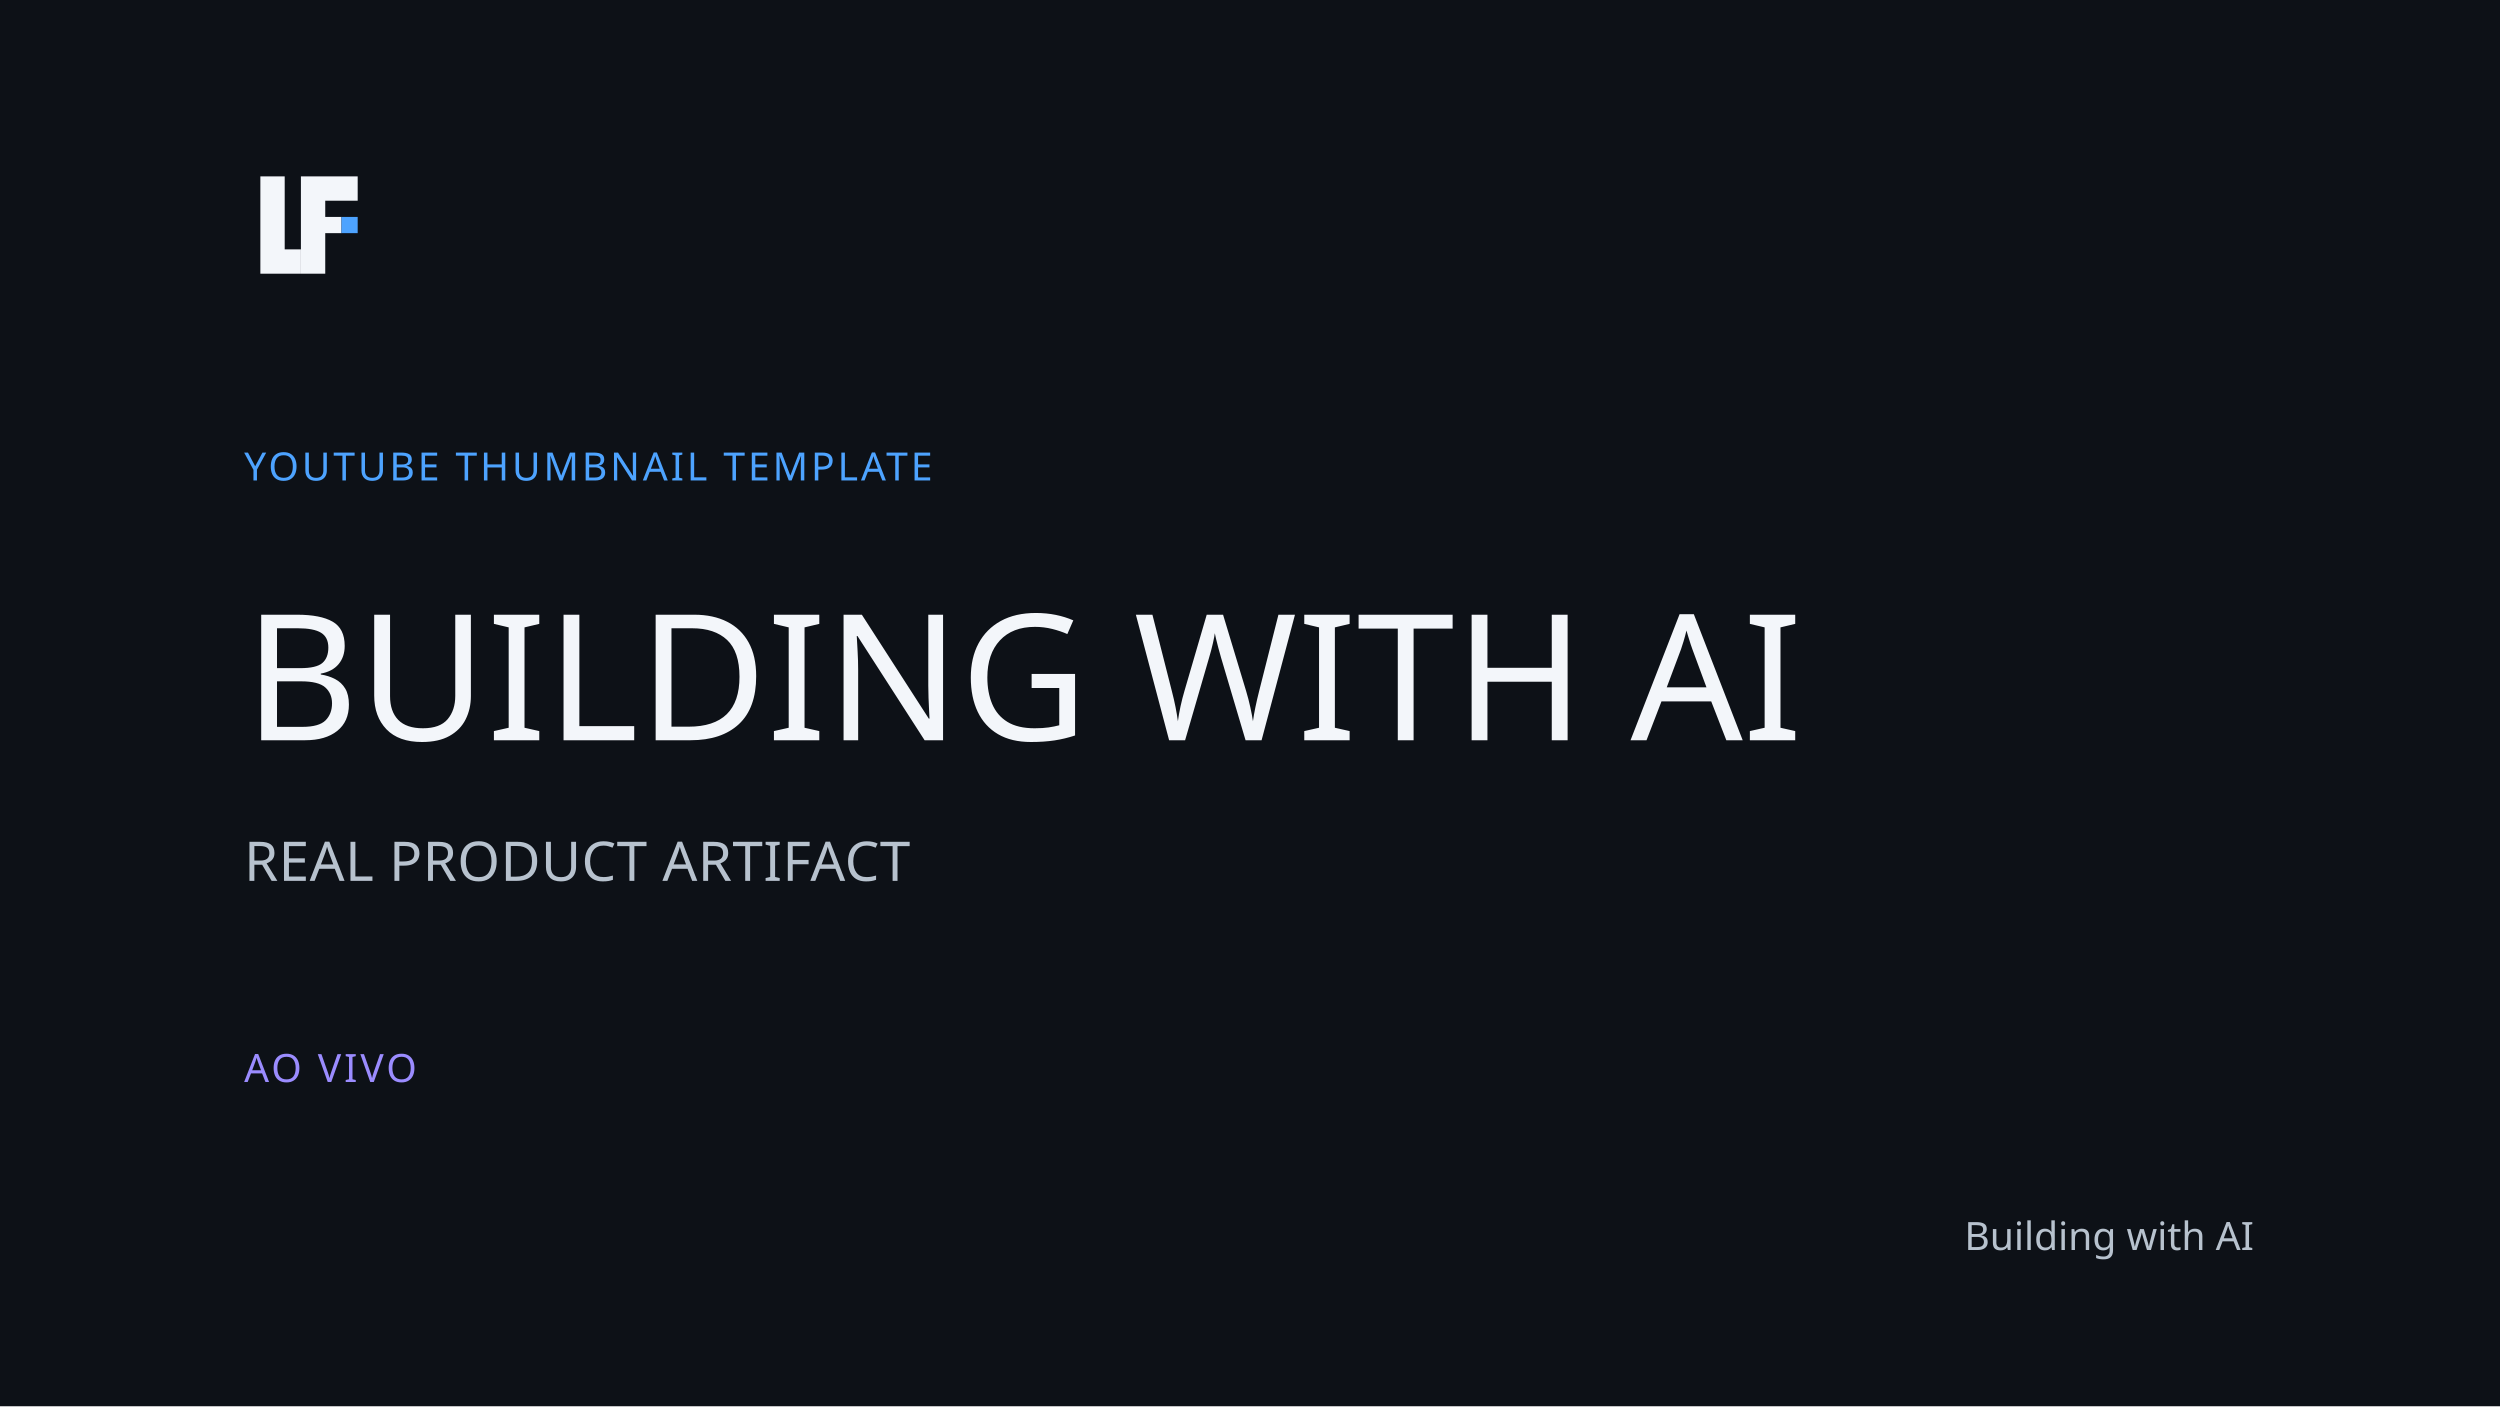
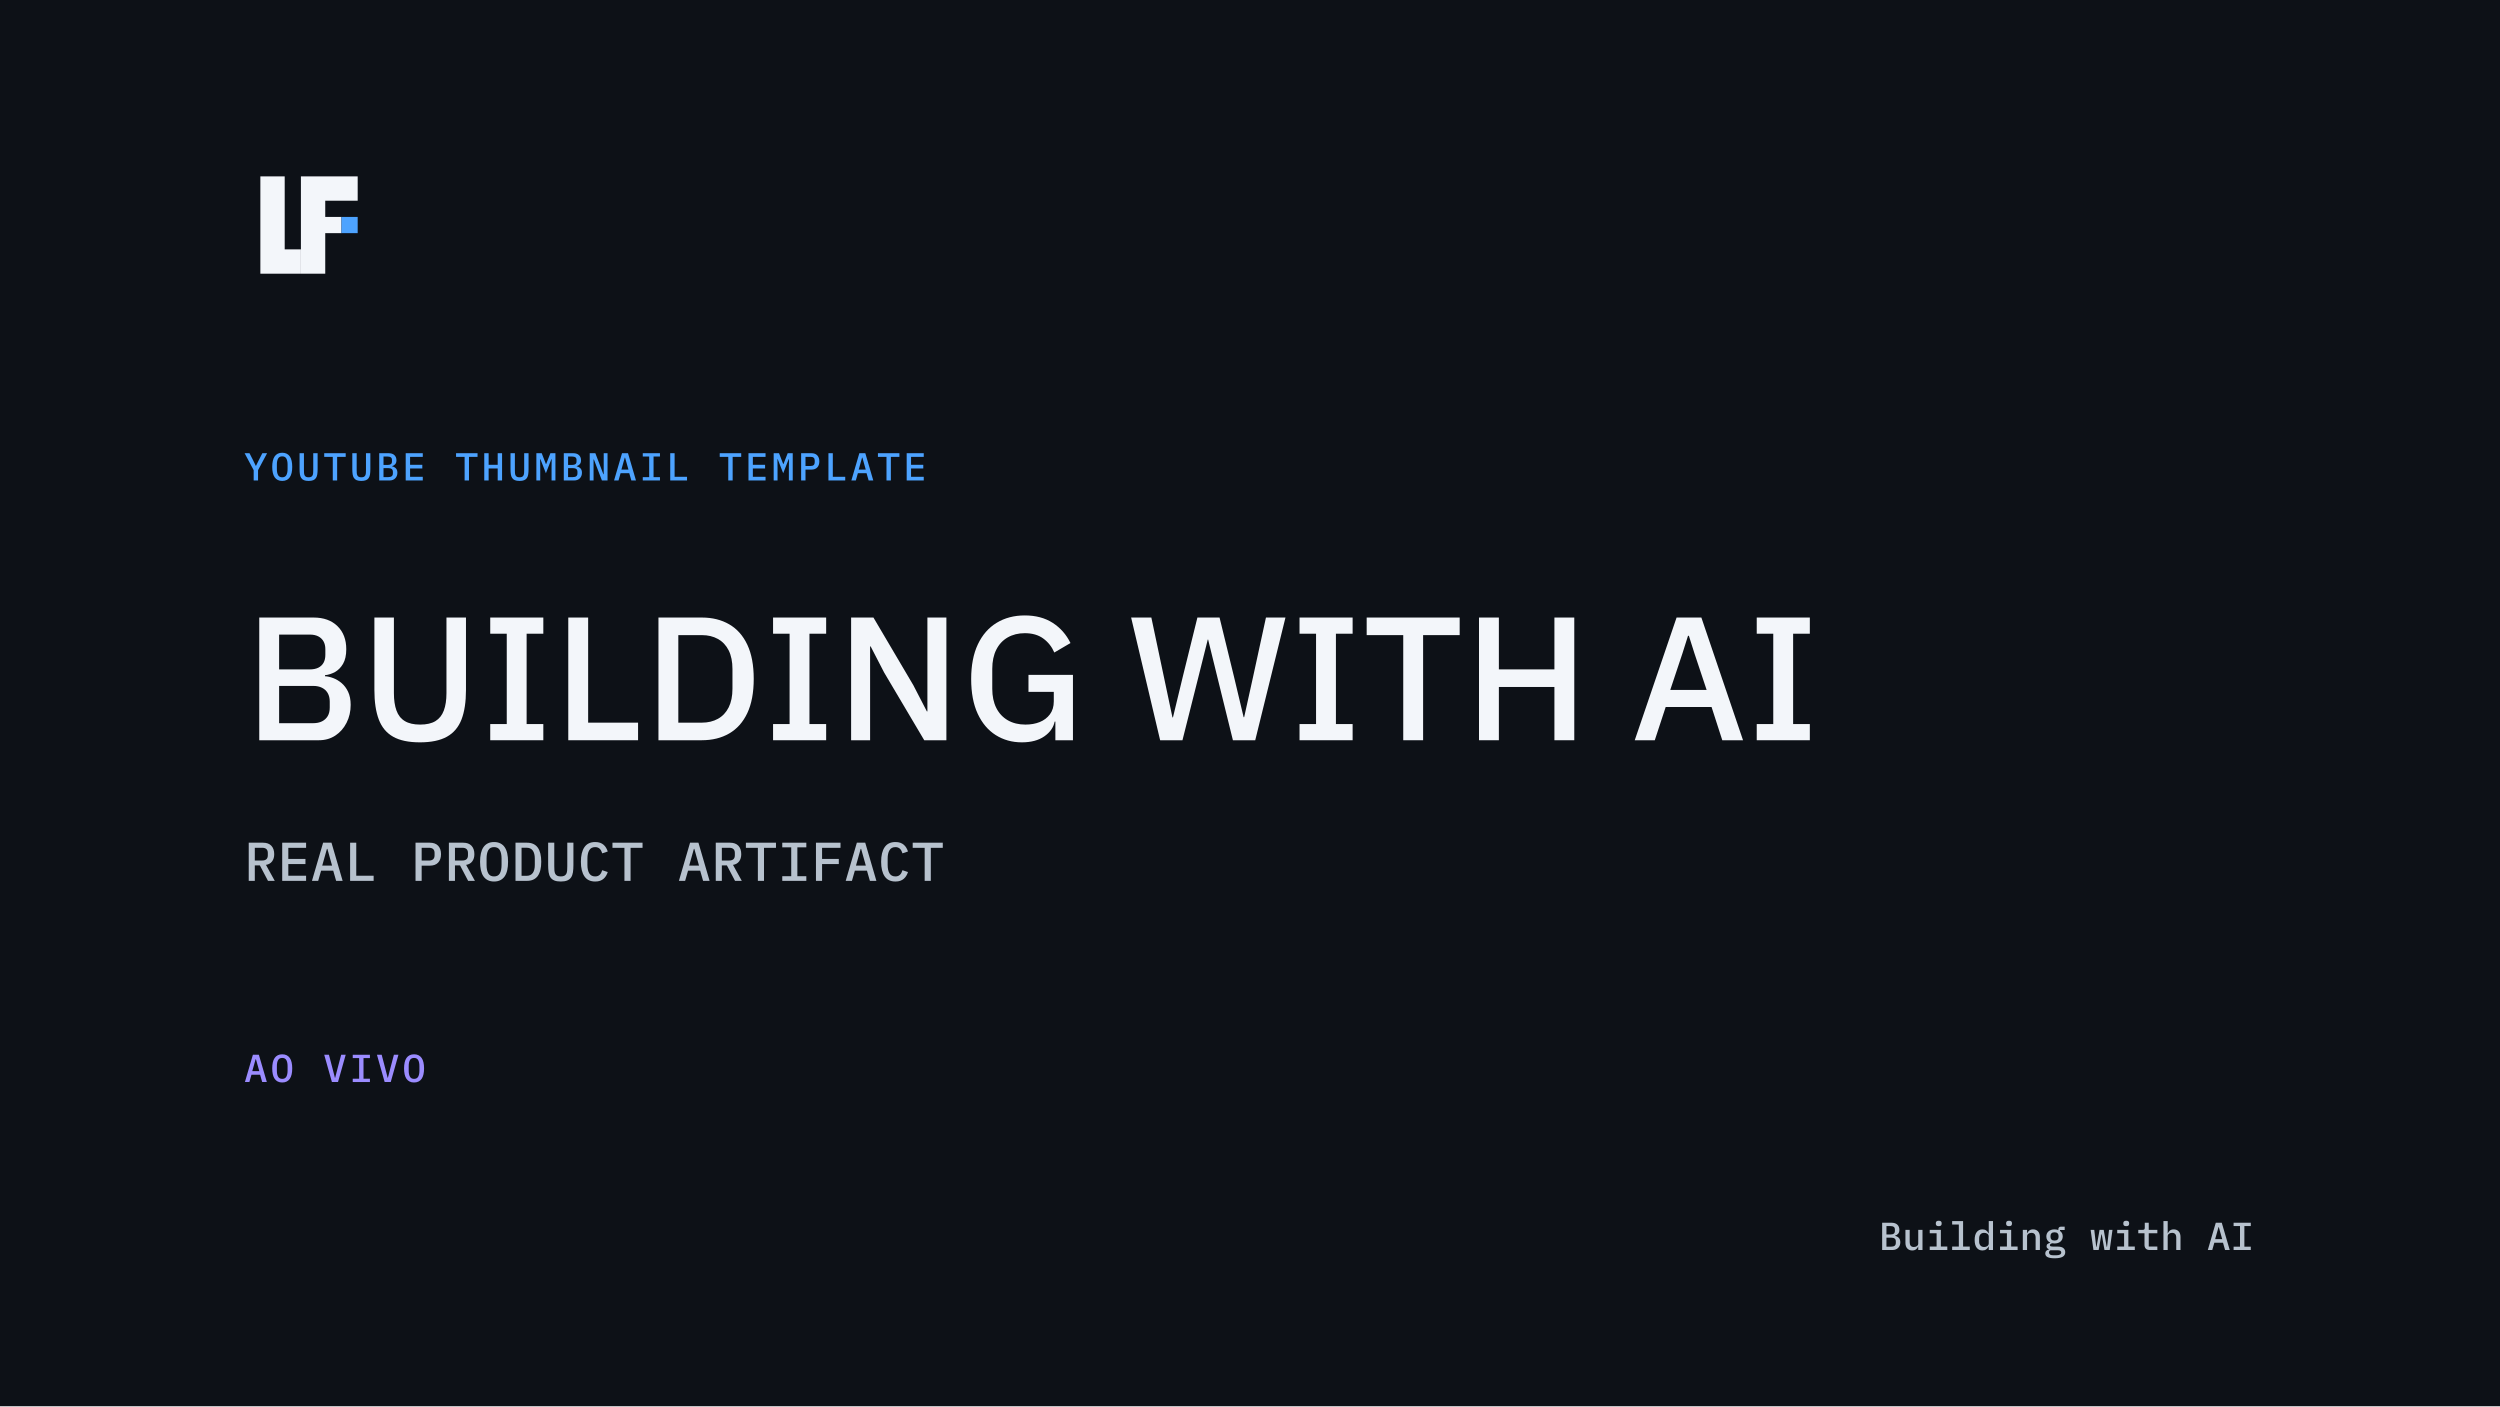
<svg xmlns="http://www.w3.org/2000/svg" viewBox="0 0 1280 720" width="1280" height="720" role="img" aria-labelledby="title">
  <rect width="1280" height="720" fill="#0D1117" />
  <g data-signature-variant="primary-symbol" transform="translate(116.7 73.7) scale(1.038)">
    <g data-mark="constructed-lf" transform="translate(8 8) scale(1)">
      <path d="M8 8H20V44H28V56H8Z" fill="#F3F6FA" />
      <path d="M28 8H56V20H40V28H48V36H40V56H28Z" fill="#F3F6FA" />
      <rect x="48" y="28" width="8" height="8" fill="#4DA3FF" />
    </g>
  </g>
-   <text x="125" y="246" fill="#4DA3FF" font-family="IBM Plex Mono" font-size="20px" font-weight="500" text-anchor="start" letter-spacing="0.075em">YOUTUBE THUMBNAIL TEMPLATE</text>
-   <text x="125" y="379" fill="#F3F6FA" font-family="IBM Plex Sans" font-size="90px" font-weight="500" text-anchor="start" letter-spacing="0em">BUILDING WITH AI</text>
-   <text x="125" y="451" fill="#B7C2CE" font-family="IBM Plex Mono" font-size="28px" font-weight="500" text-anchor="start" letter-spacing="0.01em">REAL PRODUCT ARTIFACT</text>
-   <text x="125" y="554" fill="#9B8CFF" font-family="IBM Plex Mono" font-size="20px" font-weight="500" text-anchor="start" letter-spacing="0.075em">AO VIVO</text>
-   <text x="1154" y="640" fill="#B7C2CE" font-family="IBM Plex Mono" font-size="20px" font-weight="500" text-anchor="end" letter-spacing="0em">Building with AI</text>
+   <path d="M129.88 246L129.88 240.74L125.24 232.04L127.74 232.04L129.52 235.52L130.96 238.5L131.08 238.5L132.54 235.52L134.32 232.04L136.76 232.04L132.12 240.74L132.12 246Z" fill="#4DA3FF" />
+   <path d="M144.5 246.24Q143.18 246.24 142.21 245.75Q141.24 245.26 140.61 244.34Q139.98 243.42 139.68 242.08Q139.38 240.74 139.38 239.02Q139.38 237.32 139.68 235.97Q139.98 234.62 140.61 233.7Q141.24 232.78 142.21 232.29Q143.18 231.8 144.5 231.8Q145.82 231.8 146.79 232.29Q147.76 232.78 148.39 233.7Q149.02 234.62 149.32 235.97Q149.62 237.32 149.62 239.02Q149.62 240.74 149.32 242.08Q149.02 243.42 148.39 244.34Q147.76 245.26 146.79 245.75Q145.82 246.24 144.5 246.24ZM144.5 244.38Q146 244.38 146.62 243.25Q147.24 242.12 147.24 240.18L147.24 237.84Q147.24 235.92 146.62 234.79Q146 233.66 144.5 233.66Q143 233.66 142.38 234.79Q141.76 235.92 141.76 237.84L141.76 240.2Q141.76 242.12 142.38 243.25Q143 244.38 144.5 244.38Z" fill="#4DA3FF" />
+   <path d="M155.62 232.04L155.62 240.62Q155.62 241.48 155.67 242.18Q155.72 242.88 155.96 243.37Q156.2 243.86 156.68 244.12Q157.16 244.38 158 244.38Q158.84 244.38 159.32 244.12Q159.8 243.86 160.04 243.37Q160.28 242.88 160.33 242.18Q160.38 241.48 160.38 240.62L160.38 232.04L162.62 232.04L162.62 240.22Q162.62 241.72 162.45 242.85Q162.28 243.98 161.78 244.73Q161.28 245.48 160.37 245.86Q159.46 246.24 158 246.24Q156.54 246.24 155.63 245.86Q154.72 245.48 154.22 244.73Q153.72 243.98 153.55 242.85Q153.38 241.72 153.38 240.22L153.38 232.04Z" fill="#4DA3FF" />
+   <path d="M172.62 233.92L172.62 246L170.38 246L170.38 233.92L166 233.92L166 232.04L177 232.04L177 233.92Z" fill="#4DA3FF" />
+   <path d="M182.62 232.04L182.62 240.62Q182.62 241.48 182.67 242.18Q182.72 242.88 182.96 243.37Q183.2 243.86 183.68 244.12Q184.16 244.38 185 244.38Q185.84 244.38 186.32 244.12Q186.8 243.86 187.04 243.37Q187.28 242.88 187.33 242.18Q187.38 241.48 187.38 240.62L187.38 232.04L189.62 232.04L189.62 240.22Q189.62 241.72 189.45 242.85Q189.28 243.98 188.78 244.73Q188.28 245.48 187.37 245.86Q186.46 246.24 185 246.24Q183.54 246.24 182.63 245.86Q181.72 245.48 181.22 244.73Q180.72 243.98 180.55 242.85Q180.38 241.72 180.38 240.22L180.38 232.04Z" fill="#4DA3FF" />
+   <path d="M194.16 232.04L198.98 232.04Q200.88 232.04 201.93 233.02Q202.98 234 202.98 235.7Q202.98 236.92 202.38 237.64Q201.78 238.36 200.76 238.66L200.76 238.76Q201.98 239.04 202.72 239.83Q203.46 240.62 203.46 242.06Q203.46 242.92 203.18 243.64Q202.9 244.36 202.38 244.89Q201.86 245.42 201.13 245.71Q200.4 246 199.52 246L194.16 246ZM198.84 244.28Q199.96 244.28 200.56 243.82Q201.16 243.36 201.16 242.34L201.16 241.62Q201.16 240.6 200.56 240.14Q199.96 239.68 198.84 239.68L196.36 239.68L196.36 244.28ZM198.52 238.04Q199.58 238.04 200.13 237.63Q200.68 237.22 200.68 236.26L200.68 235.54Q200.68 234.58 200.13 234.17Q199.58 233.76 198.52 233.76L196.36 233.76L196.36 238.04Z" fill="#4DA3FF" />
+   <path d="M207.72 246L207.72 232.04L216.46 232.04L216.46 233.92L209.96 233.92L209.96 237.98L216.22 237.98L216.22 239.86L209.96 239.86L209.96 244.12L216.46 244.12L216.46 246Z" fill="#4DA3FF" />
+   <path d="M240.12 233.92L240.12 246L237.88 246L237.88 233.92L233.5 233.92L233.5 232.04L244.5 232.04L244.5 233.92Z" fill="#4DA3FF" />
+   <path d="M254.82 239.86L250.18 239.86L250.18 246L247.94 246L247.94 232.04L250.18 232.04L250.18 237.98L254.82 237.98L254.82 232.04L257.06 232.04L257.06 246L254.82 246Z" fill="#4DA3FF" />
+   <path d="M263.62 232.04L263.62 240.62Q263.62 241.48 263.67 242.18Q263.72 242.88 263.96 243.37Q264.2 243.86 264.68 244.12Q265.16 244.38 266 244.38Q266.84 244.38 267.32 244.12Q267.8 243.86 268.04 243.37Q268.28 242.88 268.33 242.18Q268.38 241.48 268.38 240.62L268.38 232.04L270.62 232.04L270.62 240.22Q270.62 241.72 270.45 242.85Q270.28 243.98 269.78 244.73Q269.28 245.48 268.37 245.86Q267.46 246.24 266 246.24Q264.54 246.24 263.63 245.86Q262.72 245.48 262.22 244.73Q261.72 243.98 261.55 242.85Q261.38 241.72 261.38 240.22L261.38 232.04Z" fill="#4DA3FF" />
+   <path d="M282.4 239.32L282.46 235.12L282.3 235.12L279.5 242.3L276.7 235.12L276.54 235.12L276.6 239.32L276.6 246L274.62 246L274.62 232.04L277.36 232.04L279.5 237.58L279.64 237.58L281.8 232.04L284.38 232.04L284.38 246L282.4 246Z" fill="#4DA3FF" />
+   <path d="M288.66 232.04L293.48 232.04Q295.38 232.04 296.43 233.02Q297.48 234 297.48 235.7Q297.48 236.92 296.88 237.64Q296.28 238.36 295.26 238.66L295.26 238.76Q296.48 239.04 297.22 239.83Q297.96 240.62 297.96 242.06Q297.96 242.92 297.68 243.64Q297.4 244.36 296.88 244.89Q296.36 245.42 295.63 245.71Q294.9 246 294.02 246L288.66 246ZM293.34 244.28Q294.46 244.28 295.06 243.82Q295.66 243.36 295.66 242.34L295.66 241.62Q295.66 240.6 295.06 240.14Q294.46 239.68 293.34 239.68L290.86 239.68L290.86 244.28ZM293.02 238.04Q294.08 238.04 294.63 237.63Q295.18 237.22 295.18 236.26L295.18 235.54Q295.18 234.58 294.63 234.17Q294.08 233.76 293.02 233.76L290.86 233.76L290.86 238.04Z" fill="#4DA3FF" />
+   <path d="M304.08 235.26L303.9 235.26L303.9 246L301.94 246L301.94 232.04L304.82 232.04L308.92 242.78L309.1 242.78L309.1 232.04L311.06 232.04L311.06 246L308.18 246Z" fill="#4DA3FF" />
+   <path d="M323.24 246L322.18 242.28L317.74 242.28L316.68 246L314.4 246L318.48 232.04L321.54 232.04L325.62 246ZM320.04 234.3L319.88 234.3L318.16 240.42L321.76 240.42Z" fill="#4DA3FF" />
+   <path d="M329.1 246L329.1 244.3L332.38 244.3L332.38 233.74L329.1 233.74L329.1 232.04L337.9 232.04L337.9 233.74L334.62 233.74L334.62 244.3L337.9 244.3L337.9 246Z" fill="#4DA3FF" />
+   <path d="M343.16 246L343.16 232.04L345.4 232.04L345.4 244.12L351.76 244.12L351.76 246Z" fill="#4DA3FF" />
+   <path d="M375.12 233.92L375.12 246L372.88 246L372.88 233.92L368.5 233.92L368.5 232.04L379.5 232.04L379.5 233.92Z" fill="#4DA3FF" />
+   <path d="M383.22 246L383.22 232.04L391.96 232.04L391.96 233.92L385.46 233.92L385.46 237.98L391.72 237.98L391.72 239.86L385.46 239.86L385.46 244.12L391.96 244.12L391.96 246Z" fill="#4DA3FF" />
+   <path d="M403.9 239.32L403.96 235.12L403.8 235.12L401 242.3L398.2 235.12L398.04 235.12L398.1 239.32L398.1 246L396.12 246L396.12 232.04L398.86 232.04L401 237.58L401.14 237.58L403.3 232.04L405.88 232.04L405.88 246L403.9 246Z" fill="#4DA3FF" />
+   <path d="M410.18 246L410.18 232.04L415.4 232.04Q417.4 232.04 418.45 233.16Q419.5 234.28 419.5 236.24Q419.5 238.2 418.45 239.32Q417.4 240.44 415.4 240.44L412.42 240.44L412.42 246ZM412.42 238.58L415.06 238.58Q417.14 238.58 417.14 236.66L417.14 235.8Q417.14 233.9 415.06 233.9L412.42 233.9Z" fill="#4DA3FF" />
+   <path d="M424.16 246L424.16 232.04L426.4 232.04L426.4 244.12L432.76 244.12L432.76 246Z" fill="#4DA3FF" />
+   <path d="M444.74 246L443.68 242.28L439.24 242.28L438.18 246L435.9 246L439.98 232.04L443.04 232.04L447.12 246ZM441.54 234.3L441.38 234.3L439.66 240.42L443.26 240.42Z" fill="#4DA3FF" />
+   <path d="M456.12 233.92L456.12 246L453.88 246L453.88 233.92L449.5 233.92L449.5 232.04L460.5 232.04L460.5 233.92Z" fill="#4DA3FF" />
+   <path d="M464.22 246L464.22 232.04L472.96 232.04L472.96 233.92L466.46 233.92L466.46 237.98L472.72 237.98L472.72 239.86L466.46 239.86L466.46 244.12L472.96 244.12L472.96 246Z" fill="#4DA3FF" />
+   <path d="M132.74 379L132.74 316.18L160.55 316.18Q168.29 316.18 172.79 320.59Q177.29 325 177.29 332.38Q177.29 337.06 175.63 339.9Q173.96 342.73 171.49 344.08Q169.01 345.43 166.4 345.7L166.4 346.24Q168.38 346.33 170.63 347.19Q172.88 348.04 174.91 349.75Q176.93 351.46 178.24 354.21Q179.54 356.95 179.54 360.91Q179.54 365.95 177.43 370.09Q175.31 374.23 171.67 376.62Q168.02 379 163.34 379ZM142.91 351.19L142.91 370.27L160.37 370.27Q162.98 370.27 164.87 369.33Q166.76 368.38 167.8 366.63Q168.83 364.87 168.83 362.26L168.83 359.2Q168.83 356.68 167.8 354.88Q166.76 353.08 164.87 352.14Q162.98 351.19 160.37 351.19ZM142.91 324.91L142.91 342.73L158.66 342.73Q161.18 342.73 162.94 341.88Q164.69 341.02 165.64 339.36Q166.58 337.69 166.58 335.26L166.58 332.38Q166.58 330.04 165.64 328.38Q164.69 326.71 162.94 325.81Q161.18 324.91 158.66 324.91Z" fill="#F3F6FA" />
+   <path d="M191.69 316.18L201.68 316.18L201.68 354.88Q201.68 360.19 202.99 363.79Q204.29 367.39 207.26 369.19Q210.23 370.99 215.09 370.99Q220.04 370.99 222.97 369.19Q225.89 367.39 227.24 363.79Q228.59 360.19 228.59 354.88L228.59 316.18L238.58 316.18L238.58 353.26Q238.58 362.44 236.29 368.38Q233.99 374.32 228.82 377.2Q223.64 380.08 215 380.08Q206.36 380.08 201.28 377.2Q196.19 374.32 193.94 368.38Q191.69 362.44 191.69 353.26Z" fill="#F3F6FA" />
+   <path d="M278.18 379L251 379L251 370.72L259.46 370.72L259.46 324.46L251 324.46L251 316.18L278.18 316.18L278.18 324.46L269.63 324.46L269.63 370.72L278.18 370.72Z" fill="#F3F6FA" />
+   <path d="M326.69 379L290.96 379L290.96 316.18L301.13 316.18L301.13 370L326.69 370Z" fill="#F3F6FA" />
+   <path d="M337.13 379L337.13 316.18L359.36 316.18Q367.37 316.18 373.35 319.65Q379.34 323.11 382.63 330.09Q385.91 337.06 385.91 347.59Q385.91 358.12 382.63 365.1Q379.34 372.07 373.35 375.54Q367.37 379 359.36 379ZM347.3 370L359.36 370Q364.04 370 367.6 368.02Q371.15 366.04 373.09 362.17Q375.02 358.3 375.02 352.63L375.02 342.55Q375.02 336.88 373.09 333.01Q371.15 329.14 367.6 327.16Q364.04 325.18 359.36 325.18L347.3 325.18Z" fill="#F3F6FA" />
+   <path d="M422.99 379L395.81 379L395.81 370.72L404.27 370.72L404.27 324.46L395.81 324.46L395.81 316.18L422.99 316.18L422.99 324.46L414.44 324.46L414.44 370.72L422.99 370.72Z" fill="#F3F6FA" />
+   <path d="M473.21 379L452.69 344.35L445.76 330.94L445.49 330.94L445.49 344.62L445.49 379L435.77 379L435.77 316.18L447.2 316.18L467.63 350.83L474.56 364.24L474.83 364.24L474.83 350.56L474.83 316.18L484.55 316.18L484.55 379Z" fill="#F3F6FA" />
+   <path d="M540.35 379L540.35 369.46L539.99 369.46Q539.09 373.96 534.68 377.02Q530.27 380.08 523.16 380.08Q515.69 380.08 509.79 376.35Q503.9 372.61 500.57 365.41Q497.24 358.21 497.24 347.68Q497.24 337.15 500.66 329.91Q504.08 322.66 510.29 318.88Q516.5 315.1 524.69 315.1Q533.06 315.1 538.95 318.88Q544.85 322.66 548.09 329.23L539.81 334.09Q537.92 329.68 534.18 326.94Q530.45 324.19 524.69 324.19Q519.74 324.19 515.96 326.35Q512.18 328.51 510.11 332.61Q508.04 336.7 508.04 342.46L508.04 352.63Q508.04 358.39 510.11 362.49Q512.18 366.58 516.01 368.79Q519.83 370.99 525.05 370.99Q529.1 370.99 532.34 369.69Q535.58 368.38 537.56 365.73Q539.54 363.07 539.54 359.11L539.54 354.25L526.58 354.25L526.58 345.52L549.35 345.52L549.35 379Z" fill="#F3F6FA" />
+   <path d="M605.42 379L593.99 379L579.14 316.18L589.49 316.18L595.88 346.42L600.29 367.3L600.56 367.3L605.6 346.42L613.07 316.18L624.41 316.18L631.79 346.42L636.74 367.21L637.01 367.21L641.6 346.42L648.17 316.18L658.16 316.18L642.68 379L631.25 379L623.24 346.51L618.56 327.43L618.38 327.43L613.61 346.51Z" fill="#F3F6FA" />
+   <path d="M692.54 379L665.36 379L665.36 370.72L673.82 370.72L673.82 324.46L665.36 324.46L665.36 316.18L692.54 316.18L692.54 324.46L683.99 324.46L683.99 370.72L692.54 370.72Z" fill="#F3F6FA" />
+   <path d="M747.35 325.18L728.63 325.18L728.63 379L718.46 379L718.46 325.18L699.74 325.18L699.74 316.18L747.35 316.18Z" fill="#F3F6FA" />
+   <path d="M795.86 379L795.86 351.73L767.42 351.73L767.42 379L757.25 379L757.25 316.18L767.42 316.18L767.42 342.73L795.86 342.73L795.86 316.18L806.03 316.18L806.03 379Z" fill="#F3F6FA" />
+   <path d="M892.43 379L881.81 379L876.32 361.99L852.83 361.99L847.25 379L836.99 379L858.41 316.18L871.1 316.18ZM873.8 353.26L867.59 334.63L864.71 325.54L864.26 325.54L861.38 334.63L855.17 353.26Z" fill="#F3F6FA" />
+   <path d="M926.63 379L899.45 379L899.45 370.72L907.91 370.72L907.91 324.46L899.45 324.46L899.45 316.18L926.63 316.18L926.63 324.46L918.08 324.46L918.08 370.72L926.63 370.72Z" fill="#F3F6FA" />
+   <path d="M130.46 451L127.35 451L127.35 431.46L134.66 431.46Q137.46 431.46 138.93 433.02Q140.4 434.59 140.4 437.34Q140.4 439.58 139.31 441.03Q138.22 442.49 136.17 442.82L140.68 451L137.21 451L133.06 443.1L130.46 443.1ZM134.21 440.58Q137.12 440.58 137.12 437.92L137.12 436.72Q137.12 434.06 134.21 434.06L130.46 434.06L130.46 440.58Z" fill="#B7C2CE" />
+   <path d="M144.49 451L144.49 431.46L156.72 431.46L156.72 434.09L147.62 434.09L147.62 439.77L156.39 439.77L156.39 442.4L147.62 442.4L147.62 448.37L156.72 448.37L156.72 451Z" fill="#B7C2CE" />
+   <path d="M172.1 451L170.61 445.79L164.4 445.79L162.91 451L159.72 451L165.43 431.46L169.72 431.46L175.43 451ZM167.62 434.62L167.39 434.62L164.98 443.19L170.02 443.19Z" fill="#B7C2CE" />
+   <path d="M179.26 451L179.26 431.46L182.4 431.46L182.4 448.37L191.3 448.37L191.3 451Z" fill="#B7C2CE" />
+   <path d="M212.75 451L212.75 431.46L220.06 431.46Q222.86 431.46 224.33 433.02Q225.8 434.59 225.8 437.34Q225.8 440.08 224.33 441.65Q222.86 443.22 220.06 443.22L215.89 443.22L215.89 451ZM215.89 440.61L219.58 440.61Q222.5 440.61 222.5 437.92L222.5 436.72Q222.5 434.06 219.58 434.06L215.89 434.06Z" fill="#B7C2CE" />
+   <path d="M232.94 451L229.83 451L229.83 431.46L237.14 431.46Q239.94 431.46 241.41 433.02Q242.88 434.59 242.88 437.34Q242.88 439.58 241.79 441.03Q240.7 442.49 238.65 442.82L243.16 451L239.69 451L235.54 443.1L232.94 443.1ZM236.69 440.58Q239.6 440.58 239.6 437.92L239.6 436.72Q239.6 434.06 236.69 434.06L232.94 434.06L232.94 440.58Z" fill="#B7C2CE" />
+   <path d="M252.96 451.34Q251.11 451.34 249.75 450.65Q248.4 449.96 247.51 448.68Q246.63 447.39 246.21 445.51Q245.79 443.64 245.79 441.23Q245.79 438.85 246.21 436.96Q246.63 435.07 247.51 433.78Q248.4 432.49 249.75 431.81Q251.11 431.12 252.96 431.12Q254.81 431.12 256.17 431.81Q257.52 432.49 258.41 433.78Q259.29 435.07 259.71 436.96Q260.13 438.85 260.13 441.23Q260.13 443.64 259.71 445.51Q259.29 447.39 258.41 448.68Q257.52 449.96 256.17 450.65Q254.81 451.34 252.96 451.34ZM252.96 448.73Q255.06 448.73 255.93 447.15Q256.8 445.57 256.8 442.85L256.8 439.58Q256.8 436.89 255.93 435.31Q255.06 433.72 252.96 433.72Q250.86 433.72 249.99 435.31Q249.12 436.89 249.12 439.58L249.12 442.88Q249.12 445.57 249.99 447.15Q250.86 448.73 252.96 448.73Z" fill="#B7C2CE" />
+   <path d="M263.94 431.46L269.76 431.46Q273.51 431.46 275.32 433.95Q277.12 436.44 277.12 441.23Q277.12 446.02 275.32 448.51Q273.51 451 269.76 451L263.94 451ZM269.56 448.42Q271.72 448.42 272.77 446.98Q273.82 445.54 273.82 442.85L273.82 439.6Q273.82 436.92 272.77 435.47Q271.72 434.03 269.56 434.03L267.04 434.03L267.04 448.42Z" fill="#B7C2CE" />
+   <path d="M283.79 431.46L283.79 443.47Q283.79 444.67 283.86 445.65Q283.93 446.63 284.26 447.32Q284.6 448 285.27 448.37Q285.94 448.73 287.12 448.73Q288.3 448.73 288.97 448.37Q289.64 448 289.98 447.32Q290.31 446.63 290.38 445.65Q290.45 444.67 290.45 443.47L290.45 431.46L293.59 431.46L293.59 442.91Q293.59 445.01 293.35 446.59Q293.11 448.17 292.41 449.22Q291.71 450.27 290.44 450.8Q289.16 451.34 287.12 451.34Q285.08 451.34 283.8 450.8Q282.53 450.27 281.83 449.22Q281.13 448.17 280.89 446.59Q280.65 445.01 280.65 442.91L280.65 431.46Z" fill="#B7C2CE" />
+   <path d="M304.76 451.34Q301.04 451.34 299.23 448.7Q297.42 446.07 297.42 441.23Q297.42 436.38 299.23 433.75Q301.04 431.12 304.76 431.12Q306.19 431.12 307.24 431.5Q308.29 431.88 309.04 432.53Q309.8 433.19 310.32 434.07Q310.84 434.96 311.17 435.96L308.34 436.92Q308.12 436.24 307.84 435.66Q307.56 435.07 307.14 434.65Q306.72 434.23 306.15 433.98Q305.57 433.72 304.73 433.72Q302.66 433.72 301.71 435.31Q300.76 436.89 300.76 439.58L300.76 442.88Q300.76 445.57 301.71 447.15Q302.66 448.73 304.73 448.73Q305.57 448.73 306.15 448.48Q306.72 448.23 307.14 447.81Q307.56 447.39 307.84 446.8Q308.12 446.21 308.34 445.54L311.17 446.49Q310.84 447.5 310.32 448.38Q309.8 449.26 309.04 449.92Q308.29 450.58 307.24 450.96Q306.19 451.34 304.76 451.34Z" fill="#B7C2CE" />
+   <path d="M322.85 434.09L322.85 451L319.71 451L319.71 434.09L313.58 434.09L313.58 431.46L328.98 431.46L328.98 434.09Z" fill="#B7C2CE" />
+   <path d="M359.98 451L358.49 445.79L352.28 445.79L350.79 451L347.6 451L353.31 431.46L357.6 431.46L363.31 451ZM355.5 434.62L355.27 434.62L352.86 443.19L357.9 443.19Z" fill="#B7C2CE" />
+   <path d="M369.58 451L366.47 451L366.47 431.46L373.78 431.46Q376.58 431.46 378.05 433.02Q379.52 434.59 379.52 437.34Q379.52 439.58 378.43 441.03Q377.34 442.49 375.29 442.82L379.8 451L376.33 451L372.18 443.1L369.58 443.1ZM373.33 440.58Q376.24 440.58 376.24 437.92L376.24 436.72Q376.24 434.06 373.33 434.06L369.58 434.06L369.58 440.58Z" fill="#B7C2CE" />
+   <path d="M391.17 434.09L391.17 451L388.03 451L388.03 434.09L381.9 434.09L381.9 431.46L397.3 431.46L397.3 434.09Z" fill="#B7C2CE" />
+   <path d="M400.52 451L400.52 448.62L405.11 448.62L405.11 433.84L400.52 433.84L400.52 431.46L412.84 431.46L412.84 433.84L408.25 433.84L408.25 448.62L412.84 448.62L412.84 451Z" fill="#B7C2CE" />
+   <path d="M417.77 451L417.77 431.46L430.34 431.46L430.34 434.09L420.9 434.09L420.9 439.77L429.47 439.77L429.47 442.4L420.9 442.4L420.9 451Z" fill="#B7C2CE" />
+   <path d="M445.38 451L443.89 445.79L437.68 445.79L436.19 451L433 451L438.71 431.46L443 431.46L448.71 451ZM440.9 434.62L440.67 434.62L438.26 443.19L443.3 443.19Z" fill="#B7C2CE" />
+   <path d="M458.48 451.34Q454.76 451.34 452.95 448.7Q451.14 446.07 451.14 441.23Q451.14 436.38 452.95 433.75Q454.76 431.12 458.48 431.12Q459.91 431.12 460.96 431.5Q462.01 431.88 462.76 432.53Q463.52 433.19 464.04 434.07Q464.56 434.96 464.89 435.96L462.06 436.92Q461.84 436.24 461.56 435.66Q461.28 435.07 460.86 434.65Q460.44 434.23 459.87 433.98Q459.29 433.72 458.45 433.72Q456.38 433.72 455.43 435.31Q454.48 436.89 454.48 439.58L454.48 442.88Q454.48 445.57 455.43 447.15Q456.38 448.73 458.45 448.73Q459.29 448.73 459.87 448.48Q460.44 448.23 460.86 447.81Q461.28 447.39 461.56 446.8Q461.84 446.21 462.06 445.54L464.89 446.49Q464.56 447.5 464.04 448.38Q463.52 449.26 462.76 449.92Q462.01 450.58 460.96 450.96Q459.91 451.34 458.48 451.34Z" fill="#B7C2CE" />
+   <path d="M476.57 434.09L476.57 451L473.43 451L473.43 434.09L467.3 434.09L467.3 431.46L482.7 431.46L482.7 434.09Z" fill="#B7C2CE" />
+   <path d="M134.24 554L133.18 550.28L128.74 550.28L127.68 554L125.4 554L129.48 540.04L132.54 540.04L136.62 554ZM131.04 542.3L130.88 542.3L129.16 548.42L132.76 548.42Z" fill="#9B8CFF" />
+   <path d="M144.5 554.24Q143.18 554.24 142.21 553.75Q141.24 553.26 140.61 552.34Q139.98 551.42 139.68 550.08Q139.38 548.74 139.38 547.02Q139.38 545.32 139.68 543.97Q139.98 542.62 140.61 541.7Q141.24 540.78 142.21 540.29Q143.18 539.8 144.5 539.8Q145.82 539.8 146.79 540.29Q147.76 540.78 148.39 541.7Q149.02 542.62 149.32 543.97Q149.62 545.32 149.62 547.02Q149.62 548.74 149.32 550.08Q149.02 551.42 148.39 552.34Q147.76 553.26 146.79 553.75Q145.82 554.24 144.5 554.24ZM144.5 552.38Q146 552.38 146.62 551.25Q147.24 550.12 147.24 548.18L147.24 545.84Q147.24 543.92 146.62 542.79Q146 541.66 144.5 541.66Q143 541.66 142.38 542.79Q141.76 543.92 141.76 545.84L141.76 548.2Q141.76 550.12 142.38 551.25Q143 552.38 144.5 552.38Z" fill="#9B8CFF" />
+   <path d="M169.94 554L166 540.04L168.42 540.04L170.26 547.08L171.48 551.82L171.6 551.82L172.82 547.08L174.68 540.04L177 540.04L173.06 554Z" fill="#9B8CFF" />
+   <path d="M180.6 554L180.6 552.3L183.88 552.3L183.88 541.74L180.6 541.74L180.6 540.04L189.4 540.04L189.4 541.74L186.12 541.74L186.12 552.3L189.4 552.3L189.4 554Z" fill="#9B8CFF" />
+   <path d="M196.94 554L193 540.04L195.42 540.04L197.26 547.08L198.48 551.82L198.6 551.82L199.82 547.08L201.68 540.04L204 540.04L200.06 554Z" fill="#9B8CFF" />
+   <path d="M212 554.24Q210.68 554.24 209.71 553.75Q208.74 553.26 208.11 552.34Q207.48 551.42 207.18 550.08Q206.88 548.74 206.88 547.02Q206.88 545.32 207.18 543.97Q207.48 542.62 208.11 541.7Q208.74 540.78 209.71 540.29Q210.68 539.8 212 539.8Q213.32 539.8 214.29 540.29Q215.26 540.78 215.89 541.7Q216.52 542.62 216.82 543.97Q217.12 545.32 217.12 547.02Q217.12 548.74 216.82 550.08Q216.52 551.42 215.89 552.34Q215.26 553.26 214.29 553.75Q213.32 554.24 212 554.24ZM212 552.38Q213.5 552.38 214.12 551.25Q214.74 550.12 214.74 548.18L214.74 545.84Q214.74 543.92 214.12 542.79Q213.5 541.66 212 541.66Q210.5 541.66 209.88 542.79Q209.26 543.92 209.26 545.84L209.26 548.2Q209.26 550.12 209.88 551.25Q210.5 552.38 212 552.38Z" fill="#9B8CFF" />
+   <path d="M963.66 626.04L968.48 626.04Q970.38 626.04 971.43 627.02Q972.48 628 972.48 629.7Q972.48 630.92 971.88 631.64Q971.28 632.36 970.26 632.66L970.26 632.76Q971.48 633.04 972.22 633.83Q972.96 634.62 972.96 636.06Q972.96 636.92 972.68 637.64Q972.4 638.36 971.88 638.89Q971.36 639.42 970.63 639.71Q969.9 640 969.02 640L963.66 640ZM968.34 638.28Q969.46 638.28 970.06 637.82Q970.66 637.36 970.66 636.34L970.66 635.62Q970.66 634.6 970.06 634.14Q969.46 633.68 968.34 633.68L965.86 633.68L965.86 638.28ZM968.02 632.04Q969.08 632.04 969.63 631.63Q970.18 631.22 970.18 630.26L970.18 629.54Q970.18 628.58 969.63 628.17Q969.08 627.76 968.02 627.76L965.86 627.76L965.86 632.04Z" fill="#B7C2CE" />
+   <path d="M982.14 638.24L982.04 638.24Q981.88 638.64 981.63 639.01Q981.38 639.38 981.02 639.65Q980.66 639.92 980.18 640.08Q979.7 640.24 979.06 640.24Q977.5 640.24 976.54 639.22Q975.58 638.2 975.58 636.32L975.58 629.68L977.76 629.68L977.76 636Q977.76 638.46 979.9 638.46Q980.32 638.46 980.72 638.35Q981.12 638.24 981.44 638.02Q981.76 637.8 981.95 637.47Q982.14 637.14 982.14 636.68L982.14 629.68L984.32 629.68L984.32 640L982.14 640Z" fill="#B7C2CE" />
+   <path d="M992.64 627.8Q991.8 627.8 991.47 627.46Q991.14 627.12 991.14 626.62L991.14 626.2Q991.14 625.7 991.47 625.36Q991.8 625.02 992.62 625.02Q993.46 625.02 993.79 625.36Q994.12 625.7 994.12 626.2L994.12 626.62Q994.12 627.12 993.79 627.46Q993.46 627.8 992.64 627.8ZM988.02 638.24L991.54 638.24L991.54 631.44L988.02 631.44L988.02 629.68L993.72 629.68L993.72 638.24L997.02 638.24L997.02 640L988.02 640Z" fill="#B7C2CE" />
+   <path d="M999.5 638.24L1002.92 638.24L1002.92 626.96L999.5 626.96L999.5 625.2L1005.1 625.2L1005.1 638.24L1008.52 638.24L1008.52 640L999.5 640Z" fill="#B7C2CE" />
+   <path d="M1018.24 638.24L1018.12 638.24Q1017.66 639.18 1016.9 639.71Q1016.14 640.24 1015 640.24Q1013.18 640.24 1012.1 638.88Q1011.02 637.52 1011.02 634.84Q1011.02 632.16 1012.1 630.8Q1013.18 629.44 1015 629.44Q1016.14 629.44 1016.9 629.97Q1017.66 630.5 1018.12 631.44L1018.24 631.44L1018.24 625.2L1020.42 625.2L1020.42 640L1018.24 640ZM1015.9 638.46Q1016.38 638.46 1016.8 638.34Q1017.22 638.22 1017.54 637.98Q1017.86 637.74 1018.05 637.39Q1018.24 637.04 1018.24 636.56L1018.24 633.12Q1018.24 632.64 1018.05 632.29Q1017.86 631.94 1017.54 631.7Q1017.22 631.46 1016.8 631.34Q1016.38 631.22 1015.9 631.22Q1014.66 631.22 1013.99 631.98Q1013.32 632.74 1013.32 634L1013.32 635.68Q1013.32 636.94 1013.99 637.7Q1014.66 638.46 1015.9 638.46Z" fill="#B7C2CE" />
+   <path d="M1028.64 627.8Q1027.8 627.8 1027.47 627.46Q1027.14 627.12 1027.14 626.62L1027.14 626.2Q1027.14 625.7 1027.47 625.36Q1027.8 625.02 1028.62 625.02Q1029.46 625.02 1029.79 625.36Q1030.12 625.7 1030.12 626.2L1030.12 626.62Q1030.12 627.12 1029.79 627.46Q1029.46 627.8 1028.64 627.8ZM1024.02 638.24L1027.54 638.24L1027.54 631.44L1024.02 631.44L1024.02 629.68L1029.72 629.68L1029.72 638.24L1033.02 638.24L1033.02 640L1024.02 640Z" fill="#B7C2CE" />
+   <path d="M1035.68 640L1035.68 629.68L1037.86 629.68L1037.86 631.44L1037.96 631.44Q1038.12 631.04 1038.37 630.67Q1038.62 630.3 1038.98 630.03Q1039.34 629.76 1039.82 629.6Q1040.3 629.44 1040.94 629.44Q1042.5 629.44 1043.46 630.46Q1044.42 631.48 1044.42 633.36L1044.42 640L1042.24 640L1042.24 633.68Q1042.24 631.22 1040.1 631.22Q1039.68 631.22 1039.28 631.33Q1038.88 631.44 1038.56 631.66Q1038.24 631.88 1038.05 632.22Q1037.86 632.56 1037.86 633L1037.86 640Z" fill="#B7C2CE" />
+   <path d="M1057.4 641.12Q1057.4 642.72 1056.06 643.48Q1054.72 644.24 1051.98 644.24Q1050.64 644.24 1049.73 644.07Q1048.82 643.9 1048.25 643.58Q1047.68 643.26 1047.43 642.8Q1047.18 642.34 1047.18 641.76Q1047.18 640.92 1047.65 640.45Q1048.12 639.98 1048.98 639.76L1048.98 639.56Q1048.46 639.36 1048.15 639Q1047.84 638.64 1047.84 638.06Q1047.84 637.3 1048.36 636.91Q1048.88 636.52 1049.7 636.32L1049.7 636.22Q1048.76 635.78 1048.24 634.98Q1047.72 634.18 1047.72 633.06Q1047.72 632.24 1048.02 631.57Q1048.32 630.9 1048.87 630.43Q1049.42 629.96 1050.19 629.7Q1050.96 629.44 1051.92 629.44Q1053 629.44 1053.86 629.78L1053.86 629.44Q1053.86 628.84 1054.2 628.44Q1054.54 628.04 1055.24 628.04L1057.12 628.04L1057.12 629.76L1054.72 629.76L1054.72 630.24Q1055.4 630.7 1055.76 631.41Q1056.12 632.12 1056.12 633.06Q1056.12 633.88 1055.82 634.55Q1055.52 635.22 1054.97 635.69Q1054.42 636.16 1053.65 636.41Q1052.88 636.66 1051.92 636.66Q1051.24 636.66 1050.64 636.54Q1050.28 636.64 1049.92 636.88Q1049.56 637.12 1049.56 637.54Q1049.56 638.02 1050.02 638.14Q1050.48 638.26 1051.16 638.26L1053.48 638.26Q1055.56 638.26 1056.48 639.05Q1057.4 639.84 1057.4 641.12ZM1055.36 641.26Q1055.36 640.74 1054.94 640.43Q1054.52 640.12 1053.42 640.12L1049.84 640.12Q1049.08 640.48 1049.08 641.28Q1049.08 641.86 1049.57 642.28Q1050.06 642.7 1051.2 642.7L1052.82 642.7Q1054.06 642.7 1054.71 642.33Q1055.36 641.96 1055.36 641.26ZM1051.92 635.16Q1052.98 635.16 1053.48 634.66Q1053.98 634.16 1053.98 633.32L1053.98 632.78Q1053.98 631.94 1053.48 631.44Q1052.98 630.94 1051.92 630.94Q1050.86 630.94 1050.36 631.44Q1049.86 631.94 1049.86 632.78L1049.86 633.32Q1049.86 634.16 1050.36 634.66Q1050.86 635.16 1051.92 635.16Z" fill="#B7C2CE" />
+   <path d="M1070.4 629.68L1072.26 629.68L1073.26 638.36L1073.44 638.36L1074.98 629.68L1077.1 629.68L1078.62 638.36L1078.8 638.36L1079.82 629.68L1081.6 629.68L1080.16 640L1077.48 640L1076.1 632L1075.92 632L1074.52 640L1071.84 640Z" fill="#B7C2CE" />
+   <path d="M1088.64 627.8Q1087.8 627.8 1087.47 627.46Q1087.14 627.12 1087.14 626.62L1087.14 626.2Q1087.14 625.7 1087.47 625.36Q1087.8 625.02 1088.62 625.02Q1089.46 625.02 1089.79 625.36Q1090.12 625.7 1090.12 626.2L1090.12 626.62Q1090.12 627.12 1089.79 627.46Q1089.46 627.8 1088.64 627.8ZM1084.02 638.24L1087.54 638.24L1087.54 631.44L1084.02 631.44L1084.02 629.68L1089.72 629.68L1089.72 638.24L1093.02 638.24L1093.02 640L1084.02 640Z" fill="#B7C2CE" />
+   <path d="M1100.62 640Q1099.26 640 1098.62 639.27Q1097.98 638.54 1097.98 637.38L1097.98 631.44L1094.8 631.44L1094.8 629.68L1097.06 629.68Q1097.64 629.68 1097.88 629.45Q1098.12 629.22 1098.12 628.62L1098.12 626.04L1100.16 626.04L1100.16 629.68L1104.56 629.68L1104.56 631.44L1100.16 631.44L1100.16 638.24L1104.56 638.24L1104.56 640Z" fill="#B7C2CE" />
+   <path d="M1107.68 625.2L1109.86 625.2L1109.86 631.44L1109.96 631.44Q1110.12 631.04 1110.37 630.67Q1110.62 630.3 1110.98 630.03Q1111.34 629.76 1111.82 629.6Q1112.3 629.44 1112.94 629.44Q1114.5 629.44 1115.46 630.46Q1116.42 631.48 1116.42 633.36L1116.42 640L1114.24 640L1114.24 633.68Q1114.24 631.22 1112.1 631.22Q1111.68 631.22 1111.28 631.33Q1110.88 631.44 1110.56 631.66Q1110.24 631.88 1110.05 632.22Q1109.86 632.56 1109.86 633L1109.86 640L1107.68 640Z" fill="#B7C2CE" />
+   <path d="M1139.24 640L1138.18 636.28L1133.74 636.28L1132.68 640L1130.4 640L1134.48 626.04L1137.54 626.04L1141.62 640ZM1136.04 628.3L1135.88 628.3L1134.16 634.42L1137.76 634.42Z" fill="#B7C2CE" />
+   <path d="M1143.6 640L1143.6 638.3L1146.88 638.3L1146.88 627.74L1143.6 627.74L1143.6 626.04L1152.4 626.04L1152.4 627.74L1149.12 627.74L1149.12 638.3L1152.4 638.3L1152.4 640Z" fill="#B7C2CE" />
</svg>
